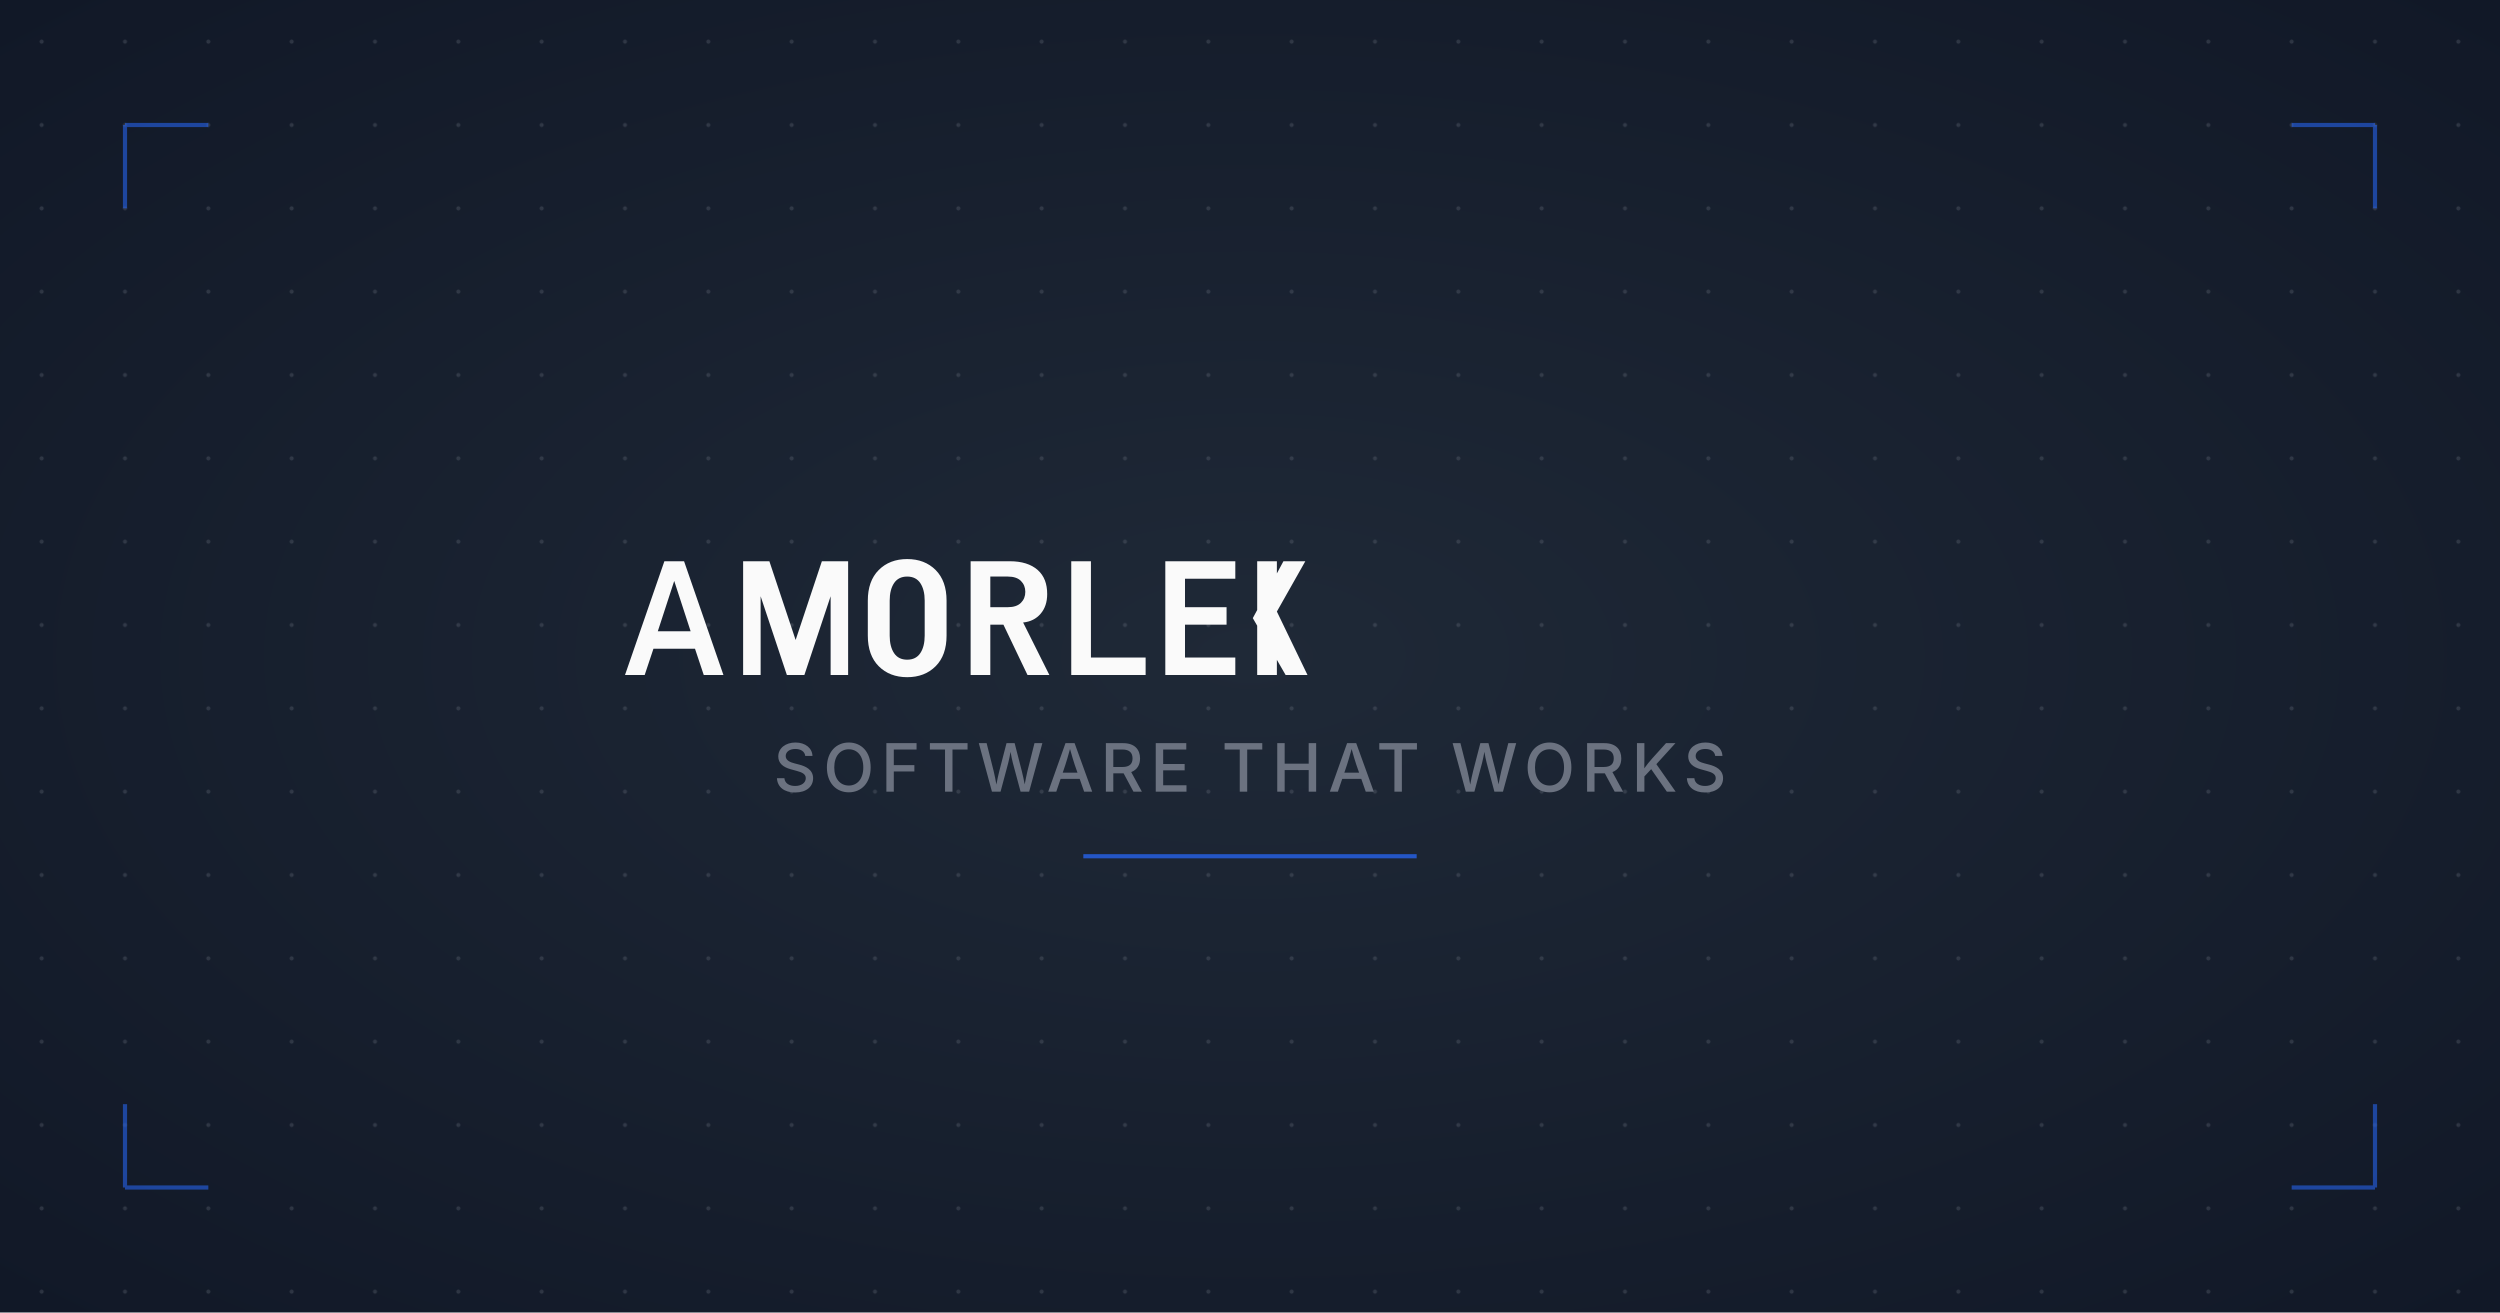
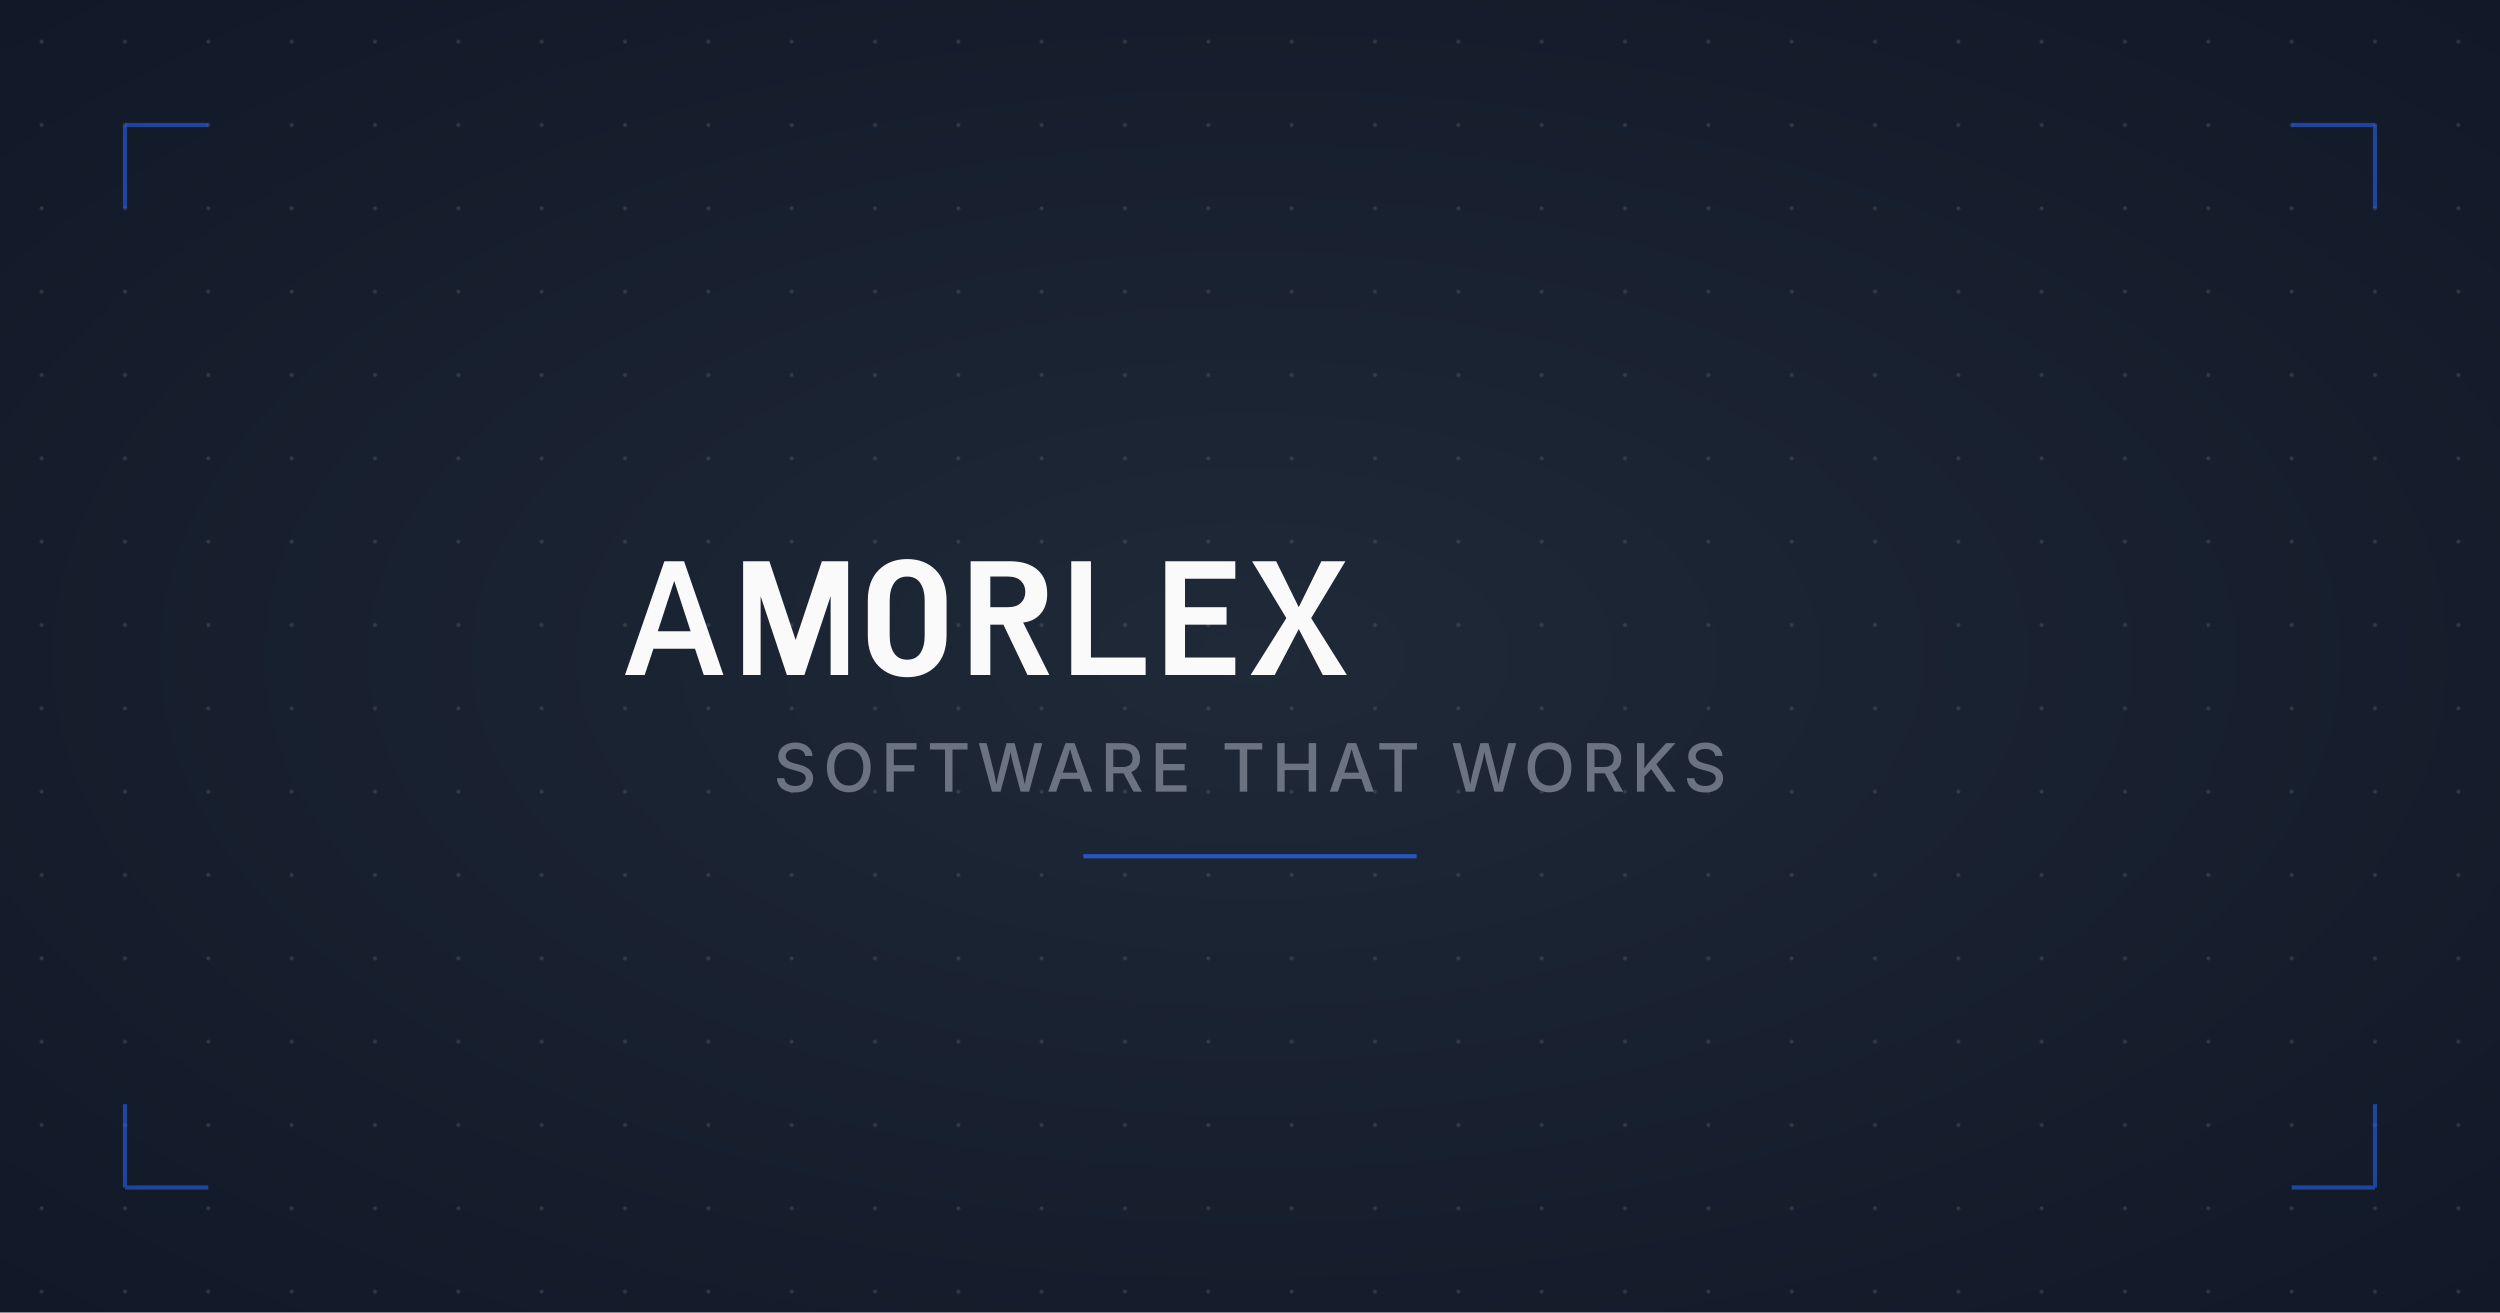
<svg xmlns="http://www.w3.org/2000/svg" width="1200" height="630" viewBox="0 0 1200 630">
  <defs>
    <pattern id="dotGrid" x="0" y="0" width="40" height="40" patternUnits="userSpaceOnUse">
      <circle cx="20" cy="20" r="1" fill="#6b7280" opacity="0.3" />
    </pattern>
    <radialGradient id="bgGlow" cx="50%" cy="50%" r="70%">
      <stop offset="0%" stop-color="#1f2937" />
      <stop offset="100%" stop-color="#111827" />
    </radialGradient>
  </defs>
  <rect width="1200" height="630" fill="url(#bgGlow)" />
  <rect width="1200" height="630" fill="url(#dotGrid)" />
  <path d="M60 60 L60 100 M60 60 L100 60" stroke="#2563eb" stroke-width="2" fill="none" opacity="0.6" />
  <path d="M1140 60 L1140 100 M1140 60 L1100 60" stroke="#2563eb" stroke-width="2" fill="none" opacity="0.6" />
  <path d="M60 570 L60 530 M60 570 L100 570" stroke="#2563eb" stroke-width="2" fill="none" opacity="0.6" />
  <path d="M1140 570 L1140 530 M1140 570 L1100 570" stroke="#2563eb" stroke-width="2" fill="none" opacity="0.6" />
  <g transform="translate(300, 240) scale(3.5)">
-     <path d="M0 24L5.4 8.4H8.1L13.5 24H10.8L9.6 20.4H3.9L2.7 24H0ZM4.5 18H9L6.75 11.1L4.5 18ZM16.2 24V8.4H19.8l3.6 10.8 3.6-10.8H30.6V24H28.2V13.2L24.6 24H22.2L18.6 13.2V24H16.2ZM38.7 24.3C37.1 24.3 35.8 23.8 34.8 22.8C33.8 21.8 33.3 20.4 33.3 18.6V13.8C33.3 12 33.8 10.6 34.8 9.6C35.8 8.6 37.1 8.1 38.7 8.1C40.3 8.1 41.6 8.6 42.6 9.6C43.6 10.6 44.1 12 44.1 13.8V18.6C44.1 20.4 43.6 21.8 42.6 22.8C41.6 23.8 40.3 24.3 38.7 24.3ZM38.7 21.9C39.5 21.9 40.1 21.6 40.5 21C40.9 20.4 41.1 19.6 41.1 18.6V13.8C41.1 12.8 40.9 12 40.5 11.4C40.1 10.8 39.5 10.5 38.7 10.5C37.9 10.5 37.3 10.8 36.9 11.4C36.5 12 36.3 12.8 36.3 13.8V18.6C36.3 19.6 36.5 20.4 36.9 21C37.3 21.6 37.9 21.9 38.7 21.9ZM47.4 24V8.4H52.8C54.4 8.4 55.7 8.8 56.6 9.6C57.5 10.4 57.9 11.5 57.9 12.9C57.9 14 57.6 14.9 57 15.6C56.4 16.3 55.6 16.7 54.6 16.8L58.2 24H55.2L51.9 17.1H50.1V24H47.4ZM50.1 14.7H52.5C53.3 14.7 53.9 14.5 54.3 14.1C54.7 13.7 54.9 13.2 54.9 12.6C54.9 12 54.7 11.5 54.3 11.1C53.9 10.7 53.3 10.5 52.5 10.5H50.1V14.7ZM61.2 24V8.4H63.9V21.6H71.4V24H61.2ZM74.1 24V8.4H83.7V10.8H76.8V14.7H82.5V17.1H76.8V21.6H83.7V24H74.1ZM90.6 24L86.1 16.2L90.3 8.4H93.3L89.4 15.3L93.6 24H90.6ZM86.7 24V8.4H89.4V24H86.7Z" fill="#fafafa" />
+     <path d="M0 24L5.4 8.4H8.1L13.5 24H10.8L9.6 20.4H3.9L2.7 24H0ZM4.5 18H9L6.75 11.1L4.5 18ZM16.2 24V8.4H19.8l3.6 10.8 3.6-10.8H30.6V24H28.2V13.2L24.6 24H22.2L18.6 13.2V24H16.2ZM38.7 24.3C37.1 24.3 35.8 23.8 34.8 22.8C33.8 21.8 33.3 20.4 33.3 18.6V13.8C33.3 12 33.8 10.6 34.8 9.6C35.8 8.6 37.1 8.1 38.7 8.1C40.3 8.1 41.6 8.6 42.6 9.6C43.6 10.6 44.1 12 44.1 13.8V18.6C44.1 20.4 43.6 21.8 42.6 22.8C41.6 23.8 40.3 24.3 38.7 24.3ZM38.7 21.9C39.5 21.9 40.1 21.6 40.5 21C40.9 20.4 41.1 19.6 41.1 18.6V13.8C41.1 12.8 40.9 12 40.5 11.4C40.1 10.8 39.5 10.5 38.7 10.5C37.9 10.5 37.3 10.8 36.9 11.4C36.5 12 36.3 12.8 36.3 13.8V18.6C36.3 19.6 36.5 20.4 36.9 21C37.3 21.6 37.9 21.9 38.7 21.9ZM47.4 24V8.4H52.8C54.4 8.4 55.7 8.8 56.6 9.6C57.5 10.4 57.9 11.5 57.9 12.9C57.9 14 57.6 14.9 57 15.6C56.4 16.3 55.6 16.7 54.6 16.8L58.2 24H55.2L51.9 17.1H50.1V24H47.4ZM50.1 14.7H52.5C53.3 14.7 53.9 14.5 54.3 14.1C54.7 13.7 54.9 13.2 54.9 12.6C54.9 12 54.7 11.5 54.3 11.1C53.9 10.7 53.3 10.5 52.5 10.5H50.1V14.7ZM61.2 24V8.4H63.9V21.6H71.4V24H61.2ZM74.1 24V8.4H83.7V10.8H76.8V14.7H82.5V17.1H76.8V21.6H83.7V24H74.1ZM86 8.4H89.3L92.4 14.7L95.5 8.4H98.8L94.1 16.2L99 24H95.7L92.4 17.7L89.1 24H85.8L90.7 16.2L86 8.4Z" fill="#fafafa" />
  </g>
  <text x="600" y="380" font-family="'DM Sans', -apple-system, BlinkMacSystemFont, sans-serif" font-size="32" font-weight="500" fill="#6b7280" text-anchor="middle" letter-spacing="0.1em">SOFTWARE THAT WORKS</text>
  <rect x="520" y="410" width="160" height="2" fill="#2563eb" opacity="0.8" />
</svg>
